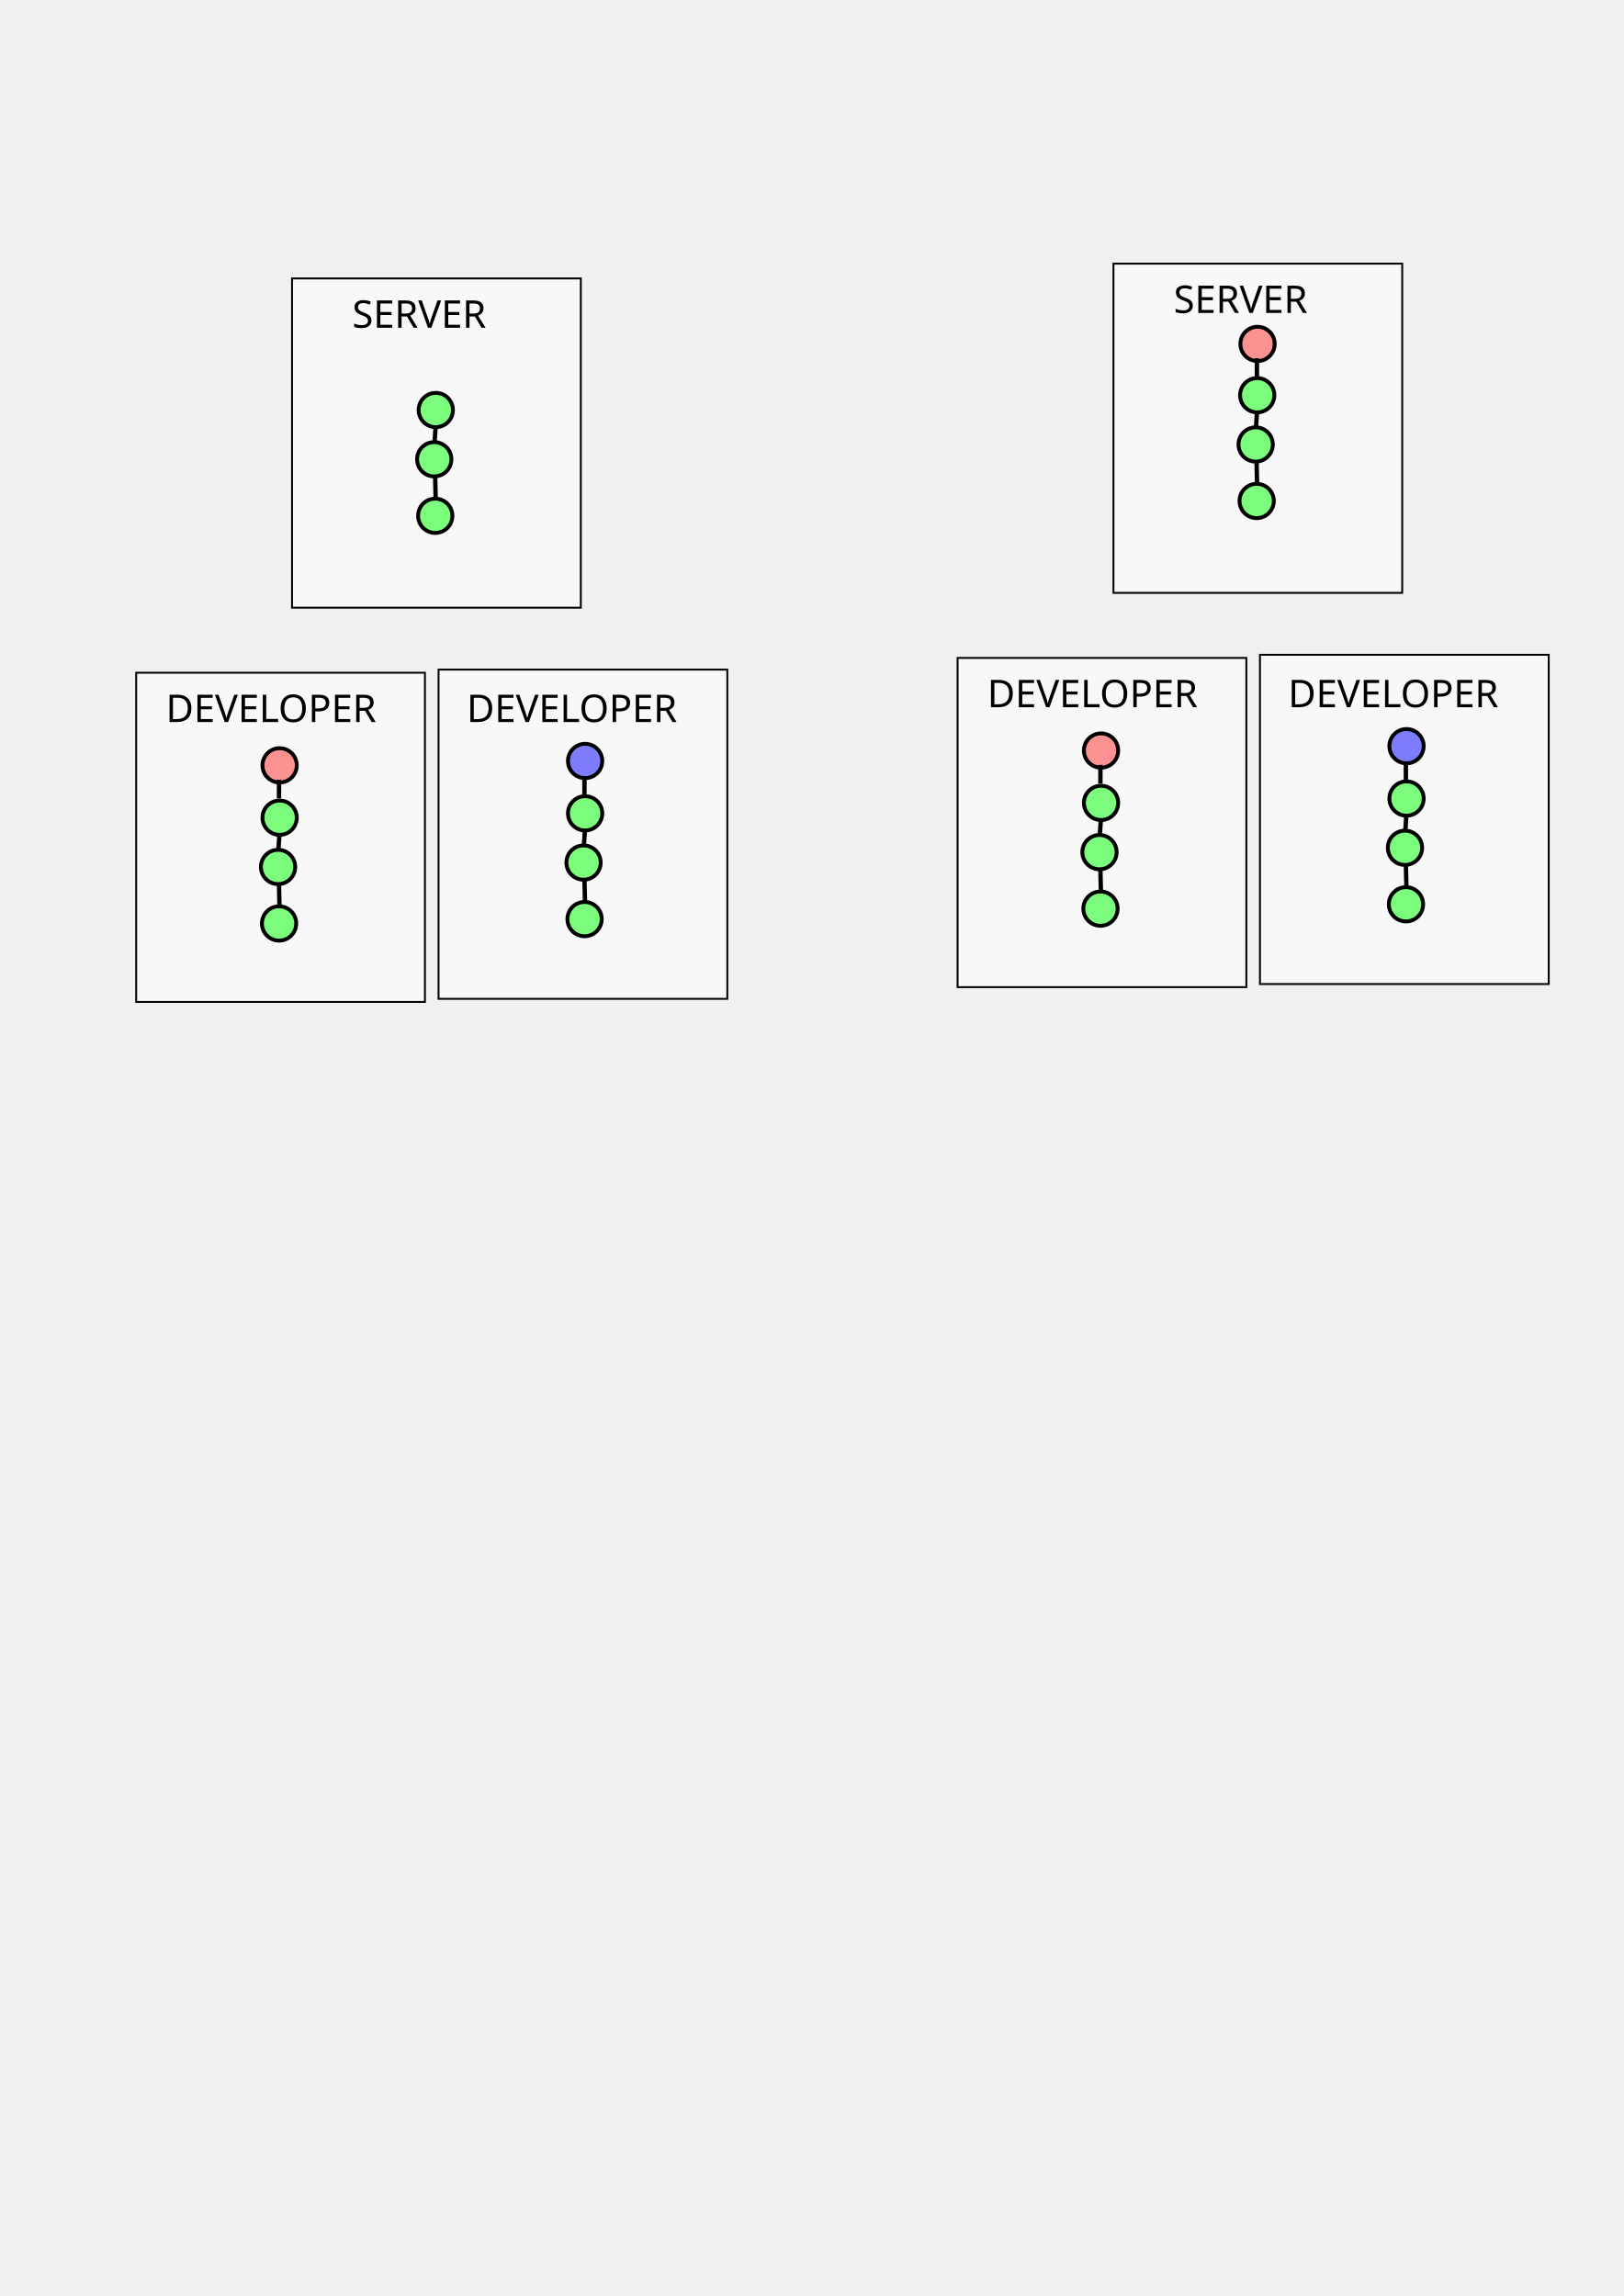
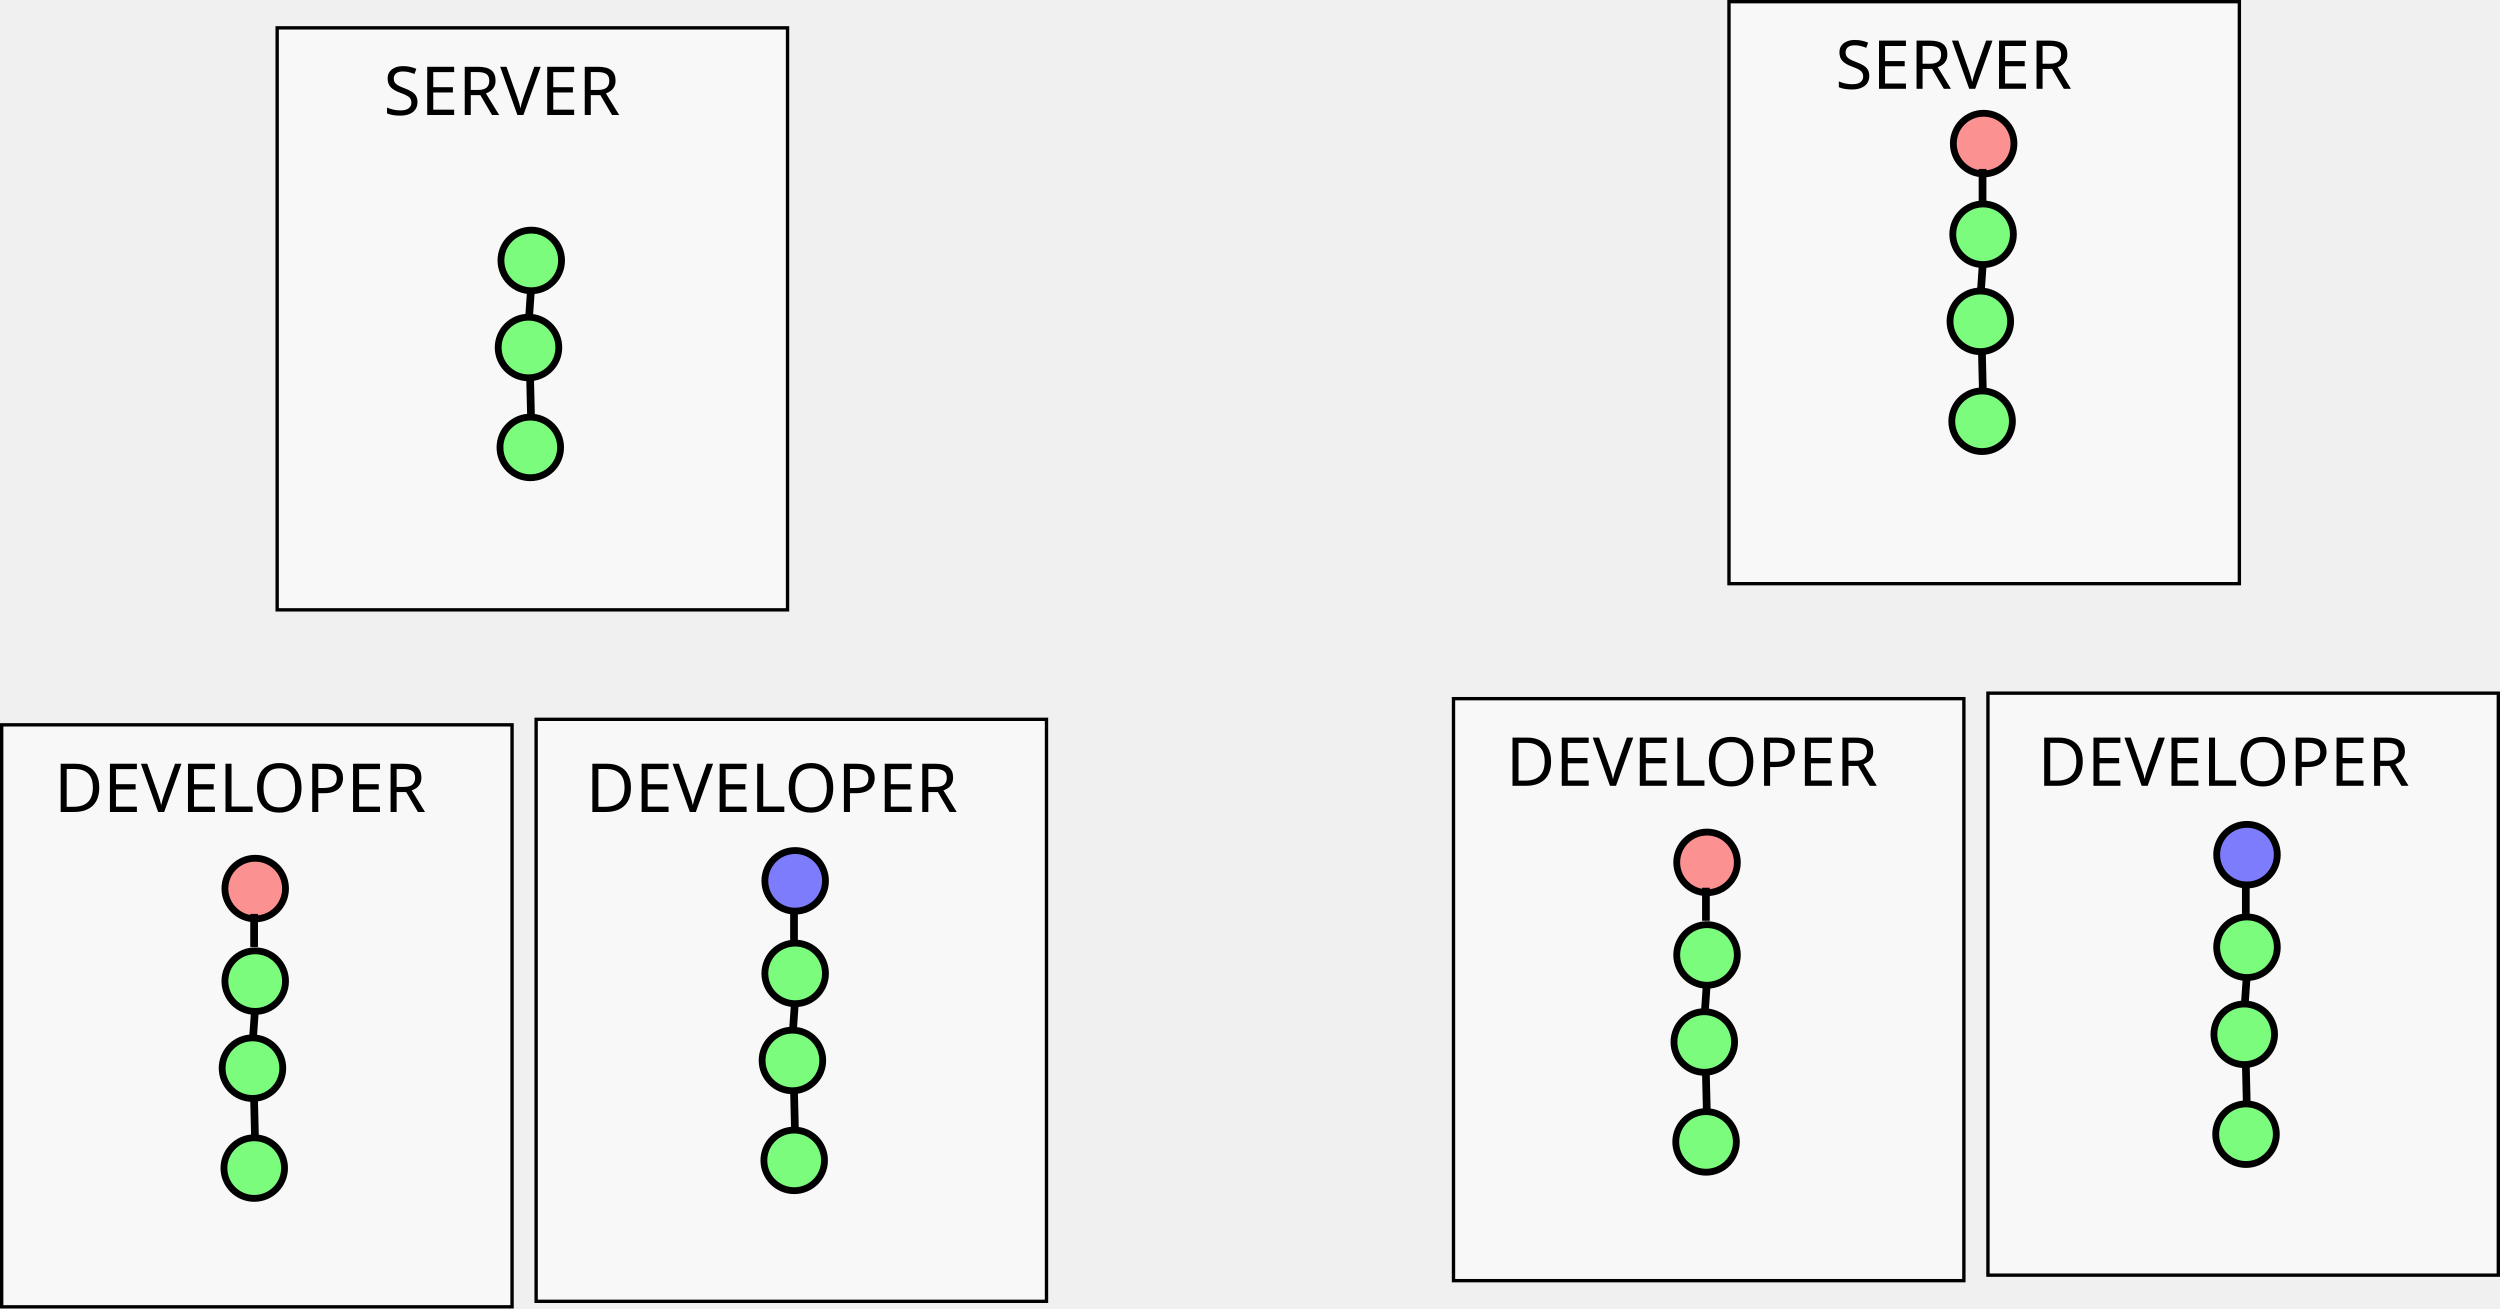
- <svg xmlns="http://www.w3.org/2000/svg" width="210mm" height="297mm" viewBox="0 0 744.094 1052.362" id="svg2" version="1.1">
+ <svg xmlns="http://www.w3.org/2000/svg" width="182.937mm" height="95.75mm" viewBox="0 0 648.201 339.272" id="svg2" version="1.1">
  <defs id="defs4">
-     <marker orient="auto" refY="0.0" refX="0.0" id="Arrow1Lend" style="overflow:visible;">
-       <path id="path4300" d="M 0.0,0.0 L 5.0,-5.0 L -12.5,0.0 L 5.0,5.0 L 0.0,0.0 z " style="fill-rule:evenodd;stroke:#000000;stroke-width:1.0pt;" transform="scale(0.8) rotate(180) translate(12.5,0)" />
+     <marker orient="auto" refY="0" refX="0" id="Arrow1Lend" style="overflow:visible">
+       <path id="path4300" d="M 0,0 5,-5 -12.5,0 5,5 0,0 Z" style="fill-rule:evenodd;stroke:#000000;stroke-width:1pt" transform="matrix(-0.8,0,0,-0.8,-10,0)" />
    </marker>
-     <marker style="overflow:visible;" id="marker4579" refX="0.0" refY="0.0" orient="auto">
-       <path transform="scale(0.8) rotate(180) translate(12.5,0)" style="fill-rule:evenodd;stroke:#000000;stroke-width:1pt;stroke-opacity:1;fill:#000000;fill-opacity:1" d="M 0.0,0.0 L 5.0,-5.0 L -12.5,0.0 L 5.0,5.0 L 0.0,0.0 z " id="path4581" />
+     <marker style="overflow:visible" id="marker4579" refX="0" refY="0" orient="auto">
+       <path transform="matrix(-0.8,0,0,-0.8,-10,0)" style="fill:#000000;fill-opacity:1;fill-rule:evenodd;stroke:#000000;stroke-width:1pt;stroke-opacity:1" d="M 0,0 5,-5 -12.5,0 5,5 0,0 Z" id="path4581" />
    </marker>
    <marker style="overflow:visible" id="marker4579-7" refX="0" refY="0" orient="auto">
      <path transform="matrix(-0.8,0,0,-0.8,-10,0)" style="fill:#000000;fill-opacity:1;fill-rule:evenodd;stroke:#000000;stroke-width:1pt;stroke-opacity:1" d="M 0,0 5,-5 -12.5,0 5,5 0,0 Z" id="path4581-8" />
    </marker>
  </defs>
-   <g id="layer1">
+   <g id="layer1" transform="translate(-61.97114,-120.4048)">
    <rect style="fill:#ffffff;fill-opacity:0.502;stroke:#000000;stroke-width:0.871;stroke-linecap:butt;stroke-linejoin:miter;stroke-miterlimit:4;stroke-dasharray:none;stroke-dashoffset:0;stroke-opacity:1" id="rect4136" width="132.33" height="150.901" x="133.835" y="127.626" />
    <text xml:space="preserve" style="font-style:normal;font-variant:normal;font-weight:normal;font-stretch:normal;font-size:17.5px;line-height:125%;font-family:sans-serif;-inkscape-font-specification:'sans-serif, Normal';text-align:start;letter-spacing:0px;word-spacing:0px;writing-mode:lr-tb;text-anchor:start;fill:#000000;fill-opacity:1;stroke:none;stroke-width:1px;stroke-linecap:butt;stroke-linejoin:miter;stroke-opacity:1" x="161.429" y="150.219" id="text4138">
      <tspan id="tspan4140" x="161.429" y="150.219">SERVER</tspan>
    </text>
    <circle style="fill:#00ff00;fill-opacity:0.502;stroke:#000000;stroke-width:1.772;stroke-linecap:butt;stroke-linejoin:miter;stroke-miterlimit:4;stroke-dasharray:none;stroke-dashoffset:0;stroke-opacity:1" id="path4142" cx="199.462" cy="236.411" r="7.857" />
    <circle style="fill:#00ff00;fill-opacity:0.502;stroke:#000000;stroke-width:1.772;stroke-linecap:butt;stroke-linejoin:miter;stroke-miterlimit:4;stroke-dasharray:none;stroke-dashoffset:0;stroke-opacity:1" id="path4142-7" cx="199" cy="210.505" r="7.857" />
    <circle style="fill:#00ff00;fill-opacity:0.502;stroke:#000000;stroke-width:1.772;stroke-linecap:butt;stroke-linejoin:miter;stroke-miterlimit:4;stroke-dasharray:none;stroke-dashoffset:0;stroke-opacity:1" id="path4142-7-5" cx="199.714" cy="187.934" r="7.857" />
    <path style="fill:none;fill-rule:evenodd;stroke:#000000;stroke-width:2;stroke-linecap:butt;stroke-linejoin:miter;stroke-miterlimit:4;stroke-dasharray:none;stroke-opacity:1" d="m 199.663,228.795 -0.253,-10.607" id="path4197" />
    <path style="fill:none;fill-rule:evenodd;stroke:#000000;stroke-width:2;stroke-linecap:butt;stroke-linejoin:miter;stroke-miterlimit:4;stroke-dasharray:none;stroke-opacity:1" d="m 199.158,202.531 0.505,-7.324" id="path4199" />
    <rect style="fill:#ffffff;fill-opacity:0.502;stroke:#000000;stroke-width:0.871;stroke-linecap:butt;stroke-linejoin:miter;stroke-miterlimit:4;stroke-dasharray:none;stroke-dashoffset:0;stroke-opacity:1" id="rect4136-5" width="132.33" height="150.901" x="62.406" y="308.34" />
    <text xml:space="preserve" style="font-style:normal;font-variant:normal;font-weight:normal;font-stretch:normal;font-size:17.5px;line-height:125%;font-family:sans-serif;-inkscape-font-specification:'sans-serif, Normal';text-align:start;letter-spacing:0px;word-spacing:0px;writing-mode:lr-tb;text-anchor:start;fill:#000000;fill-opacity:1;stroke:none;stroke-width:1px;stroke-linecap:butt;stroke-linejoin:miter;stroke-opacity:1" x="76" y="330.934" id="text4138-4">
      <tspan id="tspan4140-4" x="76" y="330.934">DEVELOPER</tspan>
    </text>
    <rect style="fill:#ffffff;fill-opacity:0.502;stroke:#000000;stroke-width:0.871;stroke-linecap:butt;stroke-linejoin:miter;stroke-miterlimit:4;stroke-dasharray:none;stroke-dashoffset:0;stroke-opacity:1" id="rect4136-2" width="132.33" height="150.901" x="200.978" y="306.911" />
    <text id="text4283" y="330.934" x="213.857" style="font-style:normal;font-variant:normal;font-weight:normal;font-stretch:normal;font-size:17.5px;line-height:125%;font-family:sans-serif;-inkscape-font-specification:'sans-serif, Normal';text-align:start;letter-spacing:0px;word-spacing:0px;writing-mode:lr-tb;text-anchor:start;fill:#000000;fill-opacity:1;stroke:none;stroke-width:1px;stroke-linecap:butt;stroke-linejoin:miter;stroke-opacity:1" xml:space="preserve">
      <tspan y="330.934" x="213.857" id="tspan4285">DEVELOPER</tspan>
    </text>
    <circle r="7.857" cy="423.268" cx="127.89" id="circle5022" style="fill:#00ff00;fill-opacity:0.502;stroke:#000000;stroke-width:1.772;stroke-linecap:butt;stroke-linejoin:miter;stroke-miterlimit:4;stroke-dasharray:none;stroke-dashoffset:0;stroke-opacity:1" />
    <circle r="7.857" cy="397.362" cx="127.429" id="circle5024" style="fill:#00ff00;fill-opacity:0.502;stroke:#000000;stroke-width:1.772;stroke-linecap:butt;stroke-linejoin:miter;stroke-miterlimit:4;stroke-dasharray:none;stroke-dashoffset:0;stroke-opacity:1" />
    <circle r="7.857" cy="374.791" cx="128.143" id="circle5026" style="fill:#00ff00;fill-opacity:0.502;stroke:#000000;stroke-width:1.772;stroke-linecap:butt;stroke-linejoin:miter;stroke-miterlimit:4;stroke-dasharray:none;stroke-dashoffset:0;stroke-opacity:1" />
    <path id="path5032" d="m 128.091,415.652 -0.253,-10.607" style="fill:none;fill-rule:evenodd;stroke:#000000;stroke-width:2;stroke-linecap:butt;stroke-linejoin:miter;stroke-miterlimit:4;stroke-dasharray:none;stroke-opacity:1" />
    <path id="path5034" d="m 127.586,389.388 0.505,-7.324" style="fill:none;fill-rule:evenodd;stroke:#000000;stroke-width:2;stroke-linecap:butt;stroke-linejoin:miter;stroke-miterlimit:4;stroke-dasharray:none;stroke-opacity:1" />
    <circle style="fill:#00ff00;fill-opacity:0.502;stroke:#000000;stroke-width:1.772;stroke-linecap:butt;stroke-linejoin:miter;stroke-miterlimit:4;stroke-dasharray:none;stroke-dashoffset:0;stroke-opacity:1" id="circle5040" cx="267.89" cy="421.268" r="7.857" />
    <circle style="fill:#00ff00;fill-opacity:0.502;stroke:#000000;stroke-width:1.772;stroke-linecap:butt;stroke-linejoin:miter;stroke-miterlimit:4;stroke-dasharray:none;stroke-dashoffset:0;stroke-opacity:1" id="circle5042" cx="267.429" cy="395.362" r="7.857" />
    <circle style="fill:#00ff00;fill-opacity:0.502;stroke:#000000;stroke-width:1.772;stroke-linecap:butt;stroke-linejoin:miter;stroke-miterlimit:4;stroke-dasharray:none;stroke-dashoffset:0;stroke-opacity:1" id="circle5044" cx="268.143" cy="372.791" r="7.857" />
    <path style="fill:none;fill-rule:evenodd;stroke:#000000;stroke-width:2;stroke-linecap:butt;stroke-linejoin:miter;stroke-miterlimit:4;stroke-dasharray:none;stroke-opacity:1" d="m 268.091,413.652 -0.253,-10.607" id="path5050" />
    <path style="fill:none;fill-rule:evenodd;stroke:#000000;stroke-width:2;stroke-linecap:butt;stroke-linejoin:miter;stroke-miterlimit:4;stroke-dasharray:none;stroke-opacity:1" d="m 267.586,387.388 0.505,-7.324" id="path5052" />
    <circle style="fill:#ff2a2a;fill-opacity:0.502;stroke:#000000;stroke-width:1.772;stroke-linecap:butt;stroke-linejoin:miter;stroke-miterlimit:4;stroke-dasharray:none;stroke-dashoffset:0;stroke-opacity:1" id="circle5318" cx="128.143" cy="350.791" r="7.857" />
    <circle r="7.857" cy="348.791" cx="268.143" id="circle5320" style="fill:#0000ff;fill-opacity:0.502;stroke:#000000;stroke-width:1.772;stroke-linecap:butt;stroke-linejoin:miter;stroke-miterlimit:4;stroke-dasharray:none;stroke-dashoffset:0;stroke-opacity:1" />
-     <path style="fill:none;fill-rule:evenodd;stroke:#000000;stroke-width:2;stroke-linecap:butt;stroke-linejoin:miter;stroke-opacity:1;stroke-miterlimit:4;stroke-dasharray:none" d="m 127.857,365.934 0,-8.571" id="path5322" />
+     <path style="fill:none;fill-rule:evenodd;stroke:#000000;stroke-width:2;stroke-linecap:butt;stroke-linejoin:miter;stroke-miterlimit:4;stroke-dasharray:none;stroke-opacity:1" d="m 127.857,365.934 0,-8.571" id="path5322" />
    <path style="fill:none;fill-rule:evenodd;stroke:#000000;stroke-width:2;stroke-linecap:butt;stroke-linejoin:miter;stroke-miterlimit:4;stroke-dasharray:none;stroke-opacity:1" d="m 267.839,365.309 0,-9.464" id="path5324" />
    <rect style="fill:#ffffff;fill-opacity:0.502;stroke:#000000;stroke-width:0.871;stroke-linecap:butt;stroke-linejoin:miter;stroke-miterlimit:4;stroke-dasharray:none;stroke-dashoffset:0;stroke-opacity:1" id="rect4136-6" width="132.33" height="150.901" x="510.264" y="120.84" />
    <text xml:space="preserve" style="font-style:normal;font-variant:normal;font-weight:normal;font-stretch:normal;font-size:17.5px;line-height:125%;font-family:sans-serif;-inkscape-font-specification:'sans-serif, Normal';text-align:start;letter-spacing:0px;word-spacing:0px;writing-mode:lr-tb;text-anchor:start;fill:#000000;fill-opacity:1;stroke:none;stroke-width:1px;stroke-linecap:butt;stroke-linejoin:miter;stroke-opacity:1" x="537.857" y="143.434" id="text4138-7">
      <tspan id="tspan4140-1" x="537.857" y="143.434">SERVER</tspan>
    </text>
    <circle style="fill:#00ff00;fill-opacity:0.502;stroke:#000000;stroke-width:1.772;stroke-linecap:butt;stroke-linejoin:miter;stroke-miterlimit:4;stroke-dasharray:none;stroke-dashoffset:0;stroke-opacity:1" id="path4142-9" cx="575.89" cy="229.625" r="7.857" />
    <circle style="fill:#00ff00;fill-opacity:0.502;stroke:#000000;stroke-width:1.772;stroke-linecap:butt;stroke-linejoin:miter;stroke-miterlimit:4;stroke-dasharray:none;stroke-dashoffset:0;stroke-opacity:1" id="path4142-7-0" cx="575.429" cy="203.719" r="7.857" />
    <circle style="fill:#00ff00;fill-opacity:0.502;stroke:#000000;stroke-width:1.772;stroke-linecap:butt;stroke-linejoin:miter;stroke-miterlimit:4;stroke-dasharray:none;stroke-dashoffset:0;stroke-opacity:1" id="path4142-7-5-4" cx="576.143" cy="181.148" r="7.857" />
    <path style="fill:none;fill-rule:evenodd;stroke:#000000;stroke-width:2;stroke-linecap:butt;stroke-linejoin:miter;stroke-miterlimit:4;stroke-dasharray:none;stroke-opacity:1" d="m 576.091,222.01 -0.253,-10.607" id="path4197-7" />
    <path style="fill:none;fill-rule:evenodd;stroke:#000000;stroke-width:2;stroke-linecap:butt;stroke-linejoin:miter;stroke-miterlimit:4;stroke-dasharray:none;stroke-opacity:1" d="m 575.586,195.746 0.505,-7.324" id="path4199-7" />
    <rect style="fill:#ffffff;fill-opacity:0.502;stroke:#000000;stroke-width:0.871;stroke-linecap:butt;stroke-linejoin:miter;stroke-miterlimit:4;stroke-dasharray:none;stroke-dashoffset:0;stroke-opacity:1" id="rect4136-5-6" width="132.33" height="150.901" x="438.835" y="301.554" />
    <text xml:space="preserve" style="font-style:normal;font-variant:normal;font-weight:normal;font-stretch:normal;font-size:17.5px;line-height:125%;font-family:sans-serif;-inkscape-font-specification:'sans-serif, Normal';text-align:start;letter-spacing:0px;word-spacing:0px;writing-mode:lr-tb;text-anchor:start;fill:#000000;fill-opacity:1;stroke:none;stroke-width:1px;stroke-linecap:butt;stroke-linejoin:miter;stroke-opacity:1" x="452.429" y="324.148" id="text4138-4-0">
      <tspan id="tspan4140-4-3" x="452.429" y="324.148">DEVELOPER</tspan>
    </text>
    <rect style="fill:#ffffff;fill-opacity:0.502;stroke:#000000;stroke-width:0.871;stroke-linecap:butt;stroke-linejoin:miter;stroke-miterlimit:4;stroke-dasharray:none;stroke-dashoffset:0;stroke-opacity:1" id="rect4136-2-5" width="132.33" height="150.901" x="577.406" y="300.126" />
    <text id="text4283-2" y="324.148" x="590.286" style="font-style:normal;font-variant:normal;font-weight:normal;font-stretch:normal;font-size:17.5px;line-height:125%;font-family:sans-serif;-inkscape-font-specification:'sans-serif, Normal';text-align:start;letter-spacing:0px;word-spacing:0px;writing-mode:lr-tb;text-anchor:start;fill:#000000;fill-opacity:1;stroke:none;stroke-width:1px;stroke-linecap:butt;stroke-linejoin:miter;stroke-opacity:1" xml:space="preserve">
      <tspan y="324.148" x="590.286" id="tspan4285-2">DEVELOPER</tspan>
    </text>
    <circle r="7.857" cy="416.482" cx="504.319" id="circle5022-2" style="fill:#00ff00;fill-opacity:0.502;stroke:#000000;stroke-width:1.772;stroke-linecap:butt;stroke-linejoin:miter;stroke-miterlimit:4;stroke-dasharray:none;stroke-dashoffset:0;stroke-opacity:1" />
    <circle r="7.857" cy="390.577" cx="503.857" id="circle5024-4" style="fill:#00ff00;fill-opacity:0.502;stroke:#000000;stroke-width:1.772;stroke-linecap:butt;stroke-linejoin:miter;stroke-miterlimit:4;stroke-dasharray:none;stroke-dashoffset:0;stroke-opacity:1" />
    <circle r="7.857" cy="368.005" cx="504.571" id="circle5026-1" style="fill:#00ff00;fill-opacity:0.502;stroke:#000000;stroke-width:1.772;stroke-linecap:butt;stroke-linejoin:miter;stroke-miterlimit:4;stroke-dasharray:none;stroke-dashoffset:0;stroke-opacity:1" />
    <path id="path5032-9" d="m 504.52,408.867 -0.253,-10.607" style="fill:none;fill-rule:evenodd;stroke:#000000;stroke-width:2;stroke-linecap:butt;stroke-linejoin:miter;stroke-miterlimit:4;stroke-dasharray:none;stroke-opacity:1" />
    <path id="path5034-0" d="m 504.015,382.603 0.505,-7.324" style="fill:none;fill-rule:evenodd;stroke:#000000;stroke-width:2;stroke-linecap:butt;stroke-linejoin:miter;stroke-miterlimit:4;stroke-dasharray:none;stroke-opacity:1" />
    <circle style="fill:#00ff00;fill-opacity:0.502;stroke:#000000;stroke-width:1.772;stroke-linecap:butt;stroke-linejoin:miter;stroke-miterlimit:4;stroke-dasharray:none;stroke-dashoffset:0;stroke-opacity:1" id="circle5040-1" cx="644.319" cy="414.482" r="7.857" />
    <circle style="fill:#00ff00;fill-opacity:0.502;stroke:#000000;stroke-width:1.772;stroke-linecap:butt;stroke-linejoin:miter;stroke-miterlimit:4;stroke-dasharray:none;stroke-dashoffset:0;stroke-opacity:1" id="circle5042-2" cx="643.857" cy="388.577" r="7.857" />
    <circle style="fill:#00ff00;fill-opacity:0.502;stroke:#000000;stroke-width:1.772;stroke-linecap:butt;stroke-linejoin:miter;stroke-miterlimit:4;stroke-dasharray:none;stroke-dashoffset:0;stroke-opacity:1" id="circle5044-3" cx="644.571" cy="366.005" r="7.857" />
    <path style="fill:none;fill-rule:evenodd;stroke:#000000;stroke-width:2;stroke-linecap:butt;stroke-linejoin:miter;stroke-miterlimit:4;stroke-dasharray:none;stroke-opacity:1" d="m 644.52,406.867 -0.253,-10.607" id="path5050-5" />
    <path style="fill:none;fill-rule:evenodd;stroke:#000000;stroke-width:2;stroke-linecap:butt;stroke-linejoin:miter;stroke-miterlimit:4;stroke-dasharray:none;stroke-opacity:1" d="m 644.015,380.603 0.505,-7.324" id="path5052-4" />
    <circle style="fill:#ff2a2a;fill-opacity:0.502;stroke:#000000;stroke-width:1.772;stroke-linecap:butt;stroke-linejoin:miter;stroke-miterlimit:4;stroke-dasharray:none;stroke-dashoffset:0;stroke-opacity:1" id="circle5318-0" cx="504.571" cy="344.005" r="7.857" />
    <circle r="7.857" cy="342.005" cx="644.571" id="circle5320-5" style="fill:#0000ff;fill-opacity:0.502;stroke:#000000;stroke-width:1.772;stroke-linecap:butt;stroke-linejoin:miter;stroke-miterlimit:4;stroke-dasharray:none;stroke-dashoffset:0;stroke-opacity:1" />
    <path style="fill:none;fill-rule:evenodd;stroke:#000000;stroke-width:2;stroke-linecap:butt;stroke-linejoin:miter;stroke-miterlimit:4;stroke-dasharray:none;stroke-opacity:1" d="m 504.286,359.148 0,-8.571" id="path5322-3" />
    <path style="fill:none;fill-rule:evenodd;stroke:#000000;stroke-width:2;stroke-linecap:butt;stroke-linejoin:miter;stroke-miterlimit:4;stroke-dasharray:none;stroke-opacity:1" d="m 644.268,358.523 0,-9.464" id="path5324-2" />
    <circle r="7.857" cy="157.632" cx="576.292" id="circle5422" style="fill:#ff2a2a;fill-opacity:0.502;stroke:#000000;stroke-width:1.772;stroke-linecap:butt;stroke-linejoin:miter;stroke-miterlimit:4;stroke-dasharray:none;stroke-dashoffset:0;stroke-opacity:1" />
    <path id="path5424" d="m 576.007,172.775 0,-8.571" style="fill:none;fill-rule:evenodd;stroke:#000000;stroke-width:2;stroke-linecap:butt;stroke-linejoin:miter;stroke-miterlimit:4;stroke-dasharray:none;stroke-opacity:1" />
  </g>
</svg>
